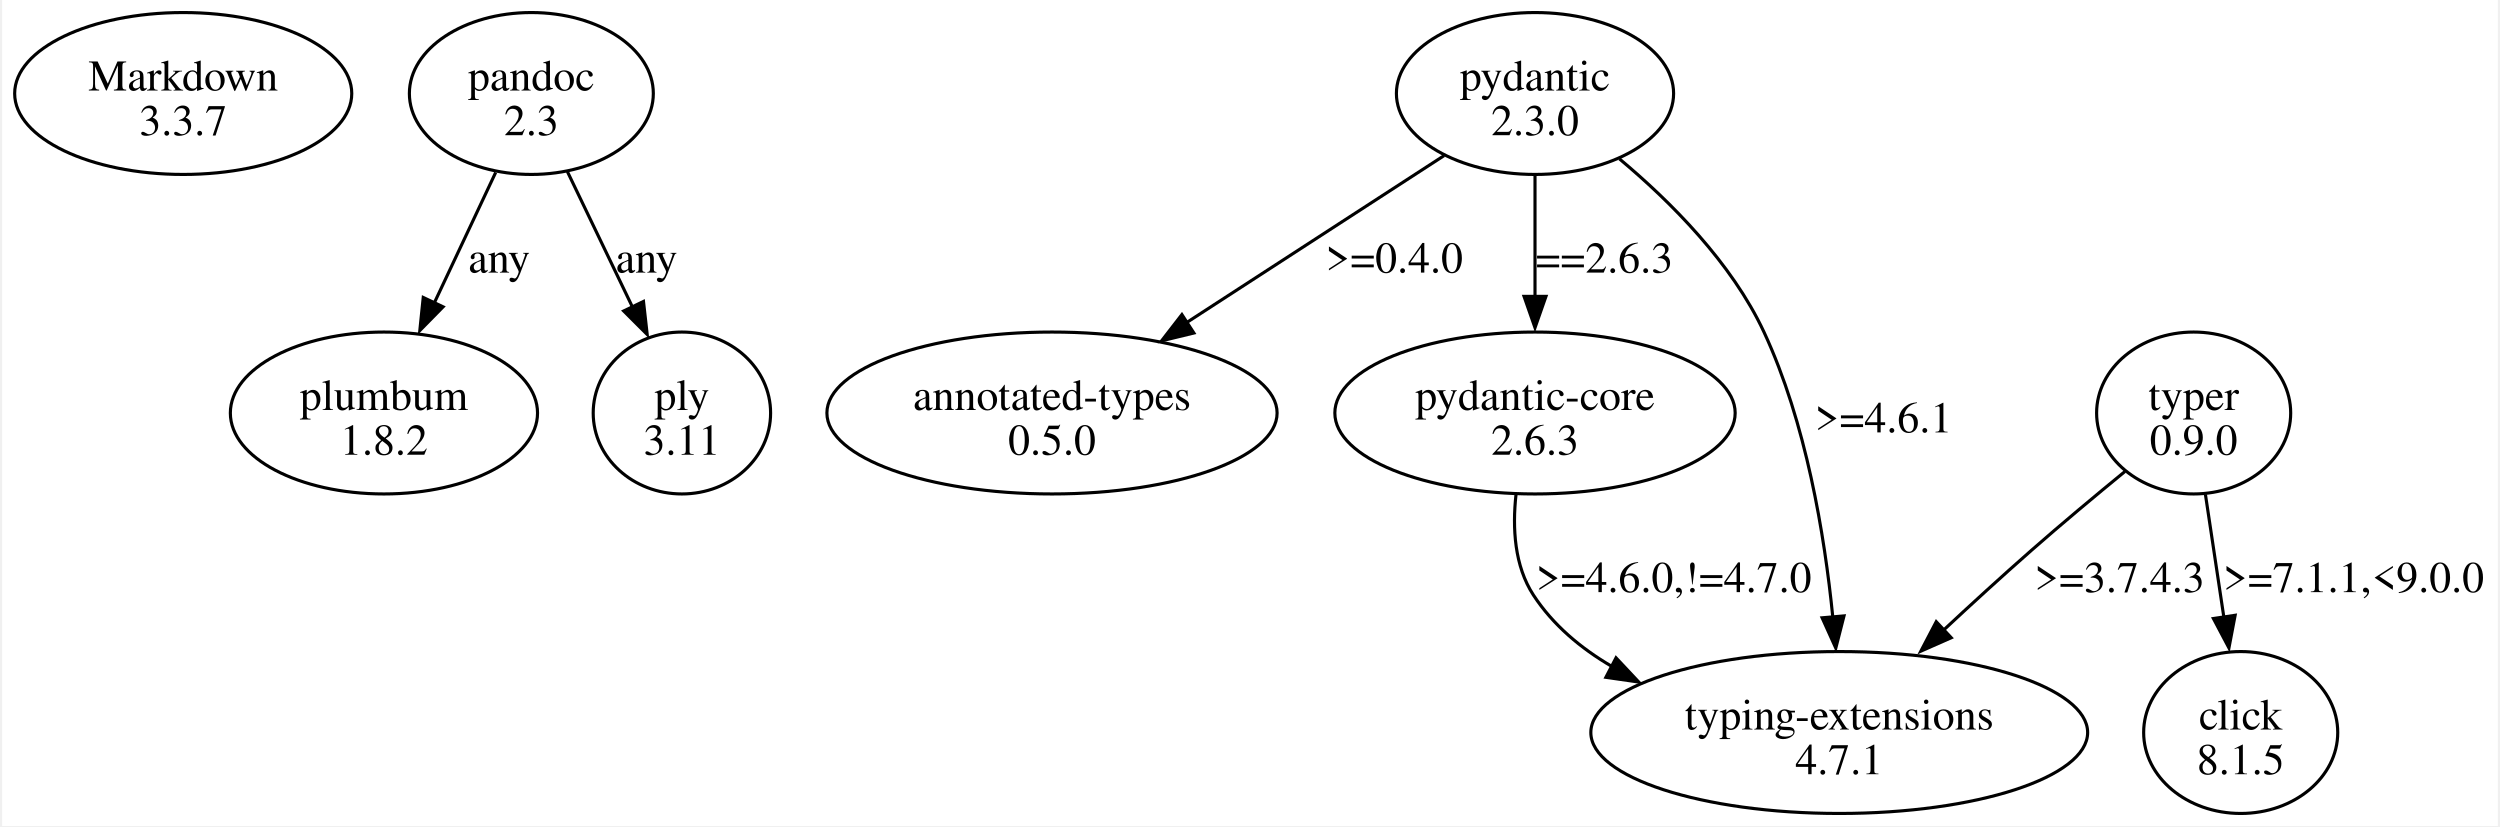
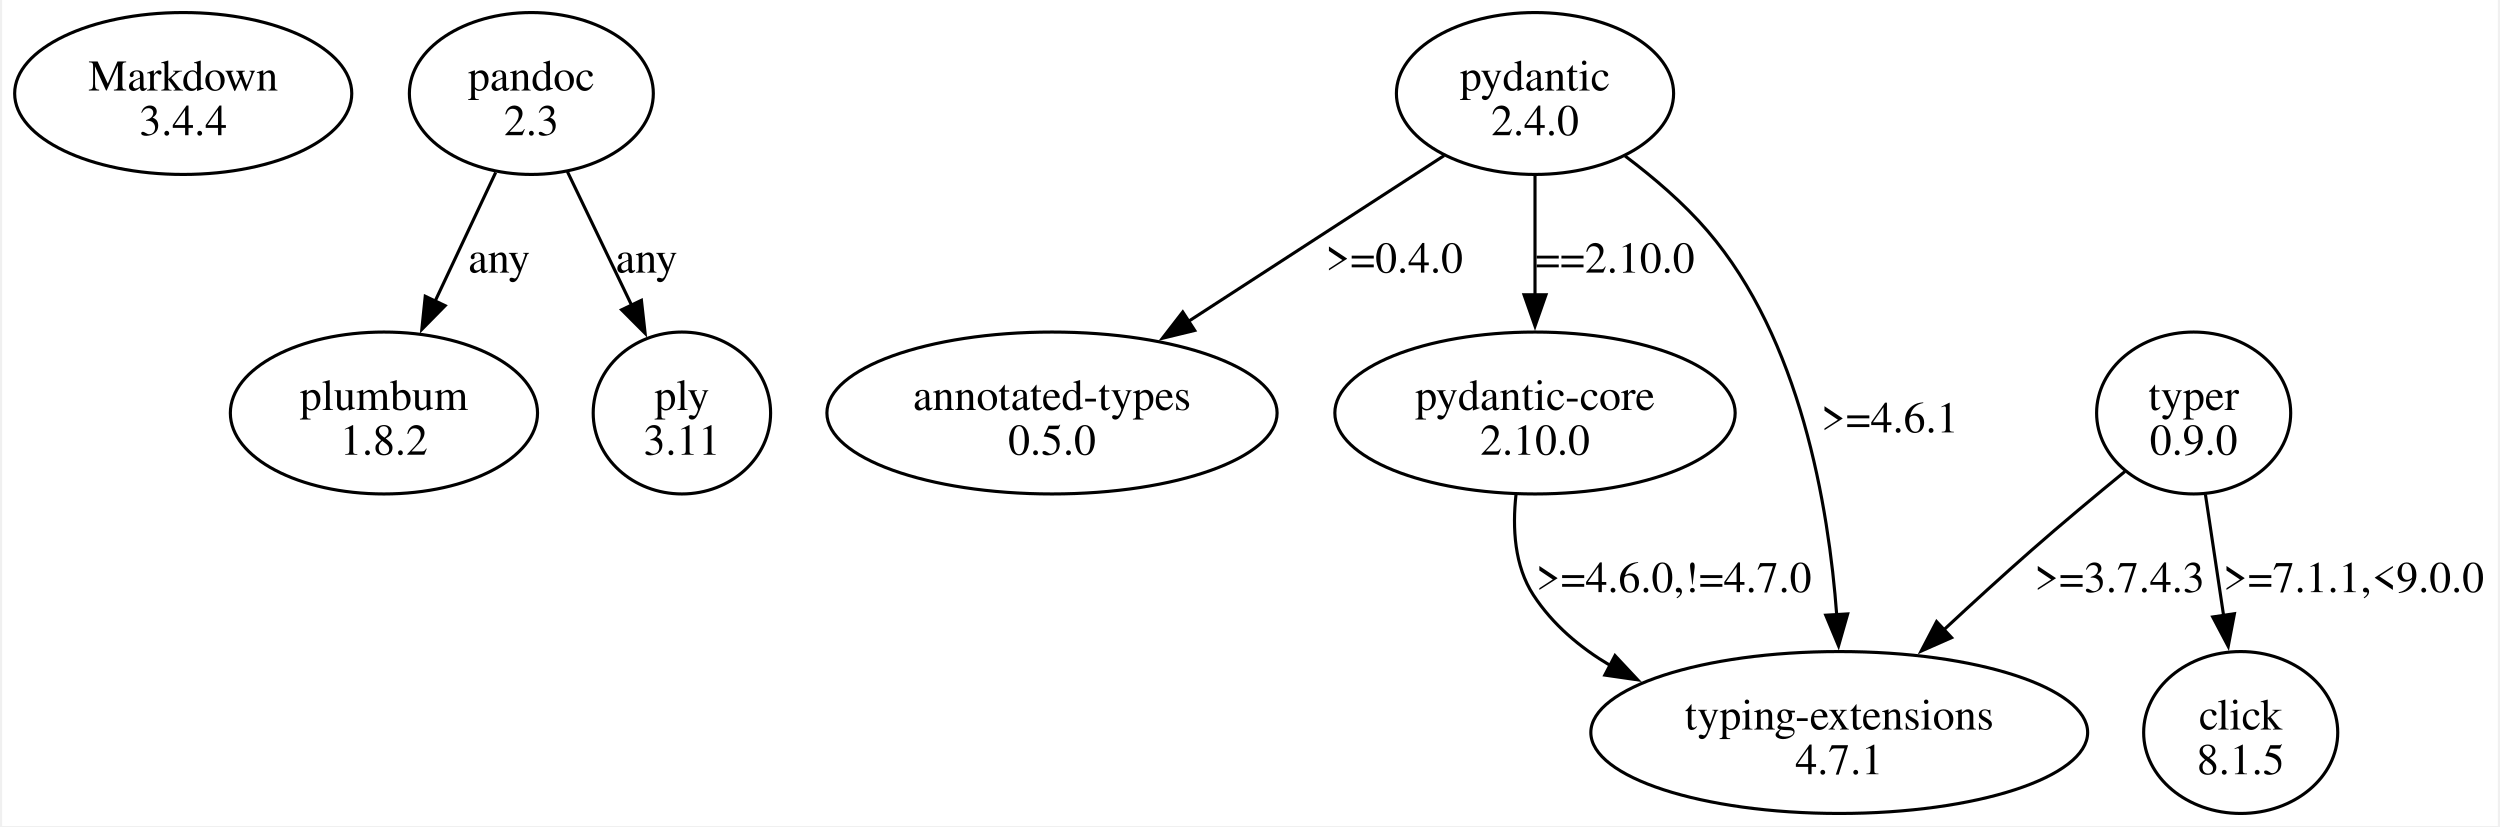
<svg xmlns="http://www.w3.org/2000/svg" width="796pt" height="263pt" viewBox="0.00 0.00 795.74 263.36">
  <g id="graph0" class="graph" transform="scale(1 1) rotate(0) translate(4 259.36)">
    <polygon fill="white" stroke="none" points="-4,4 -4,-259.36 791.74,-259.36 791.74,4 -4,4" />
    <g id="node1" class="node">
      <ellipse fill="none" stroke="black" cx="53.74" cy="-229.55" rx="53.74" ry="25.81" />
      <text text-anchor="middle" x="53.74" y="-230.5" font-family="Times,serif" font-size="14.00">Markdown</text>
-       <text text-anchor="middle" x="53.74" y="-216.25" font-family="Times,serif" font-size="14.00">3.3.7</text>
+       <text text-anchor="middle" x="53.74" y="-216.25" font-family="Times,serif" font-size="14.00">3.4.4</text>
    </g>
    <g id="node2" class="node">
      <ellipse fill="none" stroke="black" cx="164.74" cy="-229.55" rx="38.89" ry="25.81" />
      <text text-anchor="middle" x="164.74" y="-230.5" font-family="Times,serif" font-size="14.00">pandoc</text>
      <text text-anchor="middle" x="164.74" y="-216.25" font-family="Times,serif" font-size="14.00">2.3</text>
    </g>
    <g id="node3" class="node">
      <ellipse fill="none" stroke="black" cx="117.74" cy="-127.68" rx="48.97" ry="25.81" />
      <text text-anchor="middle" x="117.74" y="-128.63" font-family="Times,serif" font-size="14.00">plumbum</text>
      <text text-anchor="middle" x="117.74" y="-114.38" font-family="Times,serif" font-size="14.00">1.8.2</text>
    </g>
    <g id="edge1" class="edge">
-       <path fill="none" stroke="black" d="M153.36,-204.37C147.46,-191.83 140.15,-176.3 133.7,-162.58" />
-       <polygon fill="black" stroke="black" points="136.6,-161.53 129.18,-153.98 130.27,-164.52 136.6,-161.53" />
+       <path fill="none" stroke="black" d="M153.36,-204.37C147.57,-192.07 140.44,-176.9 134.07,-163.38" />
+       <polygon fill="black" stroke="black" points="137.25,-161.9 129.82,-154.35 130.91,-164.89 137.25,-161.9" />
      <text text-anchor="middle" x="154.49" y="-172.44" font-family="Times,serif" font-size="14.00">any</text>
    </g>
    <g id="node4" class="node">
      <ellipse fill="none" stroke="black" cx="212.74" cy="-127.68" rx="28.28" ry="25.81" />
      <text text-anchor="middle" x="212.74" y="-128.63" font-family="Times,serif" font-size="14.00">ply</text>
      <text text-anchor="middle" x="212.74" y="-114.38" font-family="Times,serif" font-size="14.00">3.11</text>
    </g>
    <g id="edge2" class="edge">
-       <path fill="none" stroke="black" d="M176.24,-204.63C182.44,-191.72 190.19,-175.59 196.95,-161.52" />
-       <polygon fill="black" stroke="black" points="200.49,-163.25 201.67,-152.72 194.18,-160.21 200.49,-163.25" />
+       <path fill="none" stroke="black" d="M176.24,-204.63C182.38,-191.84 190.04,-175.9 196.76,-161.93" />
+       <polygon fill="black" stroke="black" points="199.83,-163.61 201.01,-153.08 193.53,-160.58 199.83,-163.61" />
      <text text-anchor="middle" x="201.49" y="-172.44" font-family="Times,serif" font-size="14.00">any</text>
    </g>
    <g id="node5" class="node">
      <ellipse fill="none" stroke="black" cx="484.74" cy="-229.55" rx="44.19" ry="25.81" />
      <text text-anchor="middle" x="484.74" y="-230.5" font-family="Times,serif" font-size="14.00">pydantic</text>
-       <text text-anchor="middle" x="484.74" y="-216.25" font-family="Times,serif" font-size="14.00">2.3.0</text>
+       <text text-anchor="middle" x="484.74" y="-216.25" font-family="Times,serif" font-size="14.00">2.4.0</text>
    </g>
    <g id="node6" class="node">
      <ellipse fill="none" stroke="black" cx="330.74" cy="-127.68" rx="71.77" ry="25.81" />
      <text text-anchor="middle" x="330.74" y="-128.63" font-family="Times,serif" font-size="14.00">annotated-types</text>
      <text text-anchor="middle" x="330.74" y="-114.38" font-family="Times,serif" font-size="14.00">0.5.0</text>
    </g>
    <g id="edge3" class="edge">
-       <path fill="none" stroke="black" d="M455.77,-209.76C432.63,-194.75 399.83,-173.49 373.64,-156.5" />
-       <polygon fill="black" stroke="black" points="375.97,-153.19 365.68,-150.69 372.16,-159.06 375.97,-153.19" />
+       <path fill="none" stroke="black" d="M455.77,-209.76C432.83,-194.88 400.41,-173.86 374.33,-156.95" />
+       <polygon fill="black" stroke="black" points="376.24,-154.01 365.95,-151.51 372.43,-159.89 376.24,-154.01" />
      <text text-anchor="middle" x="439.87" y="-172.44" font-family="Times,serif" font-size="14.00">&gt;=0.4.0</text>
    </g>
    <g id="node7" class="node">
      <ellipse fill="none" stroke="black" cx="484.74" cy="-127.68" rx="63.82" ry="25.81" />
      <text text-anchor="middle" x="484.74" y="-128.63" font-family="Times,serif" font-size="14.00">pydantic-core</text>
-       <text text-anchor="middle" x="484.74" y="-114.38" font-family="Times,serif" font-size="14.00">2.6.3</text>
+       <text text-anchor="middle" x="484.74" y="-114.38" font-family="Times,serif" font-size="14.00">2.10.0</text>
    </g>
    <g id="edge4" class="edge">
-       <path fill="none" stroke="black" d="M484.74,-203.35C484.74,-191.64 484.74,-177.5 484.74,-164.69" />
-       <polygon fill="black" stroke="black" points="488.24,-164.87 484.74,-154.87 481.24,-164.87 488.24,-164.87" />
-       <text text-anchor="middle" x="506.87" y="-172.44" font-family="Times,serif" font-size="14.00">==2.6.3</text>
+       <path fill="none" stroke="black" d="M484.74,-203.35C484.74,-191.75 484.74,-177.79 484.74,-165.08" />
+       <polygon fill="black" stroke="black" points="488.24,-165.38 484.74,-155.38 481.24,-165.38 488.24,-165.38" />
+       <text text-anchor="middle" x="510.24" y="-172.44" font-family="Times,serif" font-size="14.00">==2.10.0</text>
    </g>
    <g id="node8" class="node">
      <ellipse fill="none" stroke="black" cx="581.74" cy="-25.81" rx="79.2" ry="25.81" />
      <text text-anchor="middle" x="581.74" y="-26.76" font-family="Times,serif" font-size="14.00">typing-extensions</text>
      <text text-anchor="middle" x="581.74" y="-12.51" font-family="Times,serif" font-size="14.00">4.7.1</text>
    </g>
    <g id="edge5" class="edge">
-       <path fill="none" stroke="black" d="M511.67,-208.7C527.94,-195.1 547.46,-175.57 557.74,-153.49 571.16,-124.68 577.07,-88.85 579.68,-62.66" />
-       <polygon fill="black" stroke="black" points="583.26,-62.99 580.64,-52.72 576.28,-62.38 583.26,-62.99" />
-       <text text-anchor="middle" x="595.87" y="-121.5" font-family="Times,serif" font-size="14.00">&gt;=4.6.1</text>
+       <path fill="none" stroke="black" d="M513.47,-209.61C522.55,-202.78 532.18,-194.55 539.74,-185.74 569.3,-151.3 578.34,-98.32 580.95,-63.12" />
+       <polygon fill="black" stroke="black" points="584.43,-63.62 581.52,-53.43 577.44,-63.21 584.43,-63.62" />
+       <text text-anchor="middle" x="597.87" y="-121.5" font-family="Times,serif" font-size="14.00">&gt;=4.6.1</text>
    </g>
    <g id="edge6" class="edge">
-       <path fill="none" stroke="black" d="M478.68,-101.65C477.51,-90.99 478.17,-78.91 484.24,-69.62 490.45,-60.12 499.28,-52.71 509.13,-46.94" />
-       <polygon fill="black" stroke="black" points="510.57,-49.62 517.82,-41.9 507.34,-43.41 510.57,-49.62" />
+       <path fill="none" stroke="black" d="M478.68,-101.65C477.51,-90.99 478.17,-78.91 484.24,-69.62 490.38,-60.22 499.1,-52.86 508.82,-47.12" />
+       <polygon fill="black" stroke="black" points="510.24,-50.33 517.48,-42.6 507,-44.12 510.24,-50.33" />
      <text text-anchor="middle" x="528.99" y="-70.57" font-family="Times,serif" font-size="14.00">&gt;=4.6.0,!=4.7.0</text>
    </g>
    <g id="node9" class="node">
      <ellipse fill="none" stroke="black" cx="694.74" cy="-127.68" rx="30.94" ry="25.81" />
      <text text-anchor="middle" x="694.74" y="-128.63" font-family="Times,serif" font-size="14.00">typer</text>
      <text text-anchor="middle" x="694.74" y="-114.38" font-family="Times,serif" font-size="14.00">0.9.0</text>
    </g>
    <g id="edge8" class="edge">
-       <path fill="none" stroke="black" d="M672.85,-109.05C663.54,-101.43 652.63,-92.33 642.99,-83.87 633.61,-75.64 623.64,-66.51 614.52,-58.01" />
-       <polygon fill="black" stroke="black" points="617.45,-56.03 607.76,-51.75 612.67,-61.14 617.45,-56.03" />
+       <path fill="none" stroke="black" d="M672.85,-109.05C663.54,-101.43 652.63,-92.33 642.99,-83.87 633.8,-75.8 624.04,-66.88 615.07,-58.53" />
+       <polygon fill="black" stroke="black" points="617.56,-56.06 607.87,-51.78 612.78,-61.17 617.56,-56.06" />
      <text text-anchor="middle" x="671.12" y="-70.57" font-family="Times,serif" font-size="14.00">&gt;=3.7.4.3</text>
    </g>
    <g id="node10" class="node">
      <ellipse fill="none" stroke="black" cx="709.74" cy="-25.81" rx="30.94" ry="25.81" />
      <text text-anchor="middle" x="709.74" y="-26.76" font-family="Times,serif" font-size="14.00">click</text>
      <text text-anchor="middle" x="709.74" y="-12.51" font-family="Times,serif" font-size="14.00">8.1.5</text>
    </g>
    <g id="edge7" class="edge">
-       <path fill="none" stroke="black" d="M698.49,-101.73C700.28,-89.82 702.45,-75.34 704.41,-62.31" />
-       <polygon fill="black" stroke="black" points="707.97,-63.19 705.99,-52.78 701.04,-62.15 707.97,-63.19" />
+       <path fill="none" stroke="black" d="M698.49,-101.73C700.24,-90.06 702.36,-75.92 704.29,-63.09" />
+       <polygon fill="black" stroke="black" points="707.74,-63.69 705.76,-53.28 700.82,-62.65 707.74,-63.69" />
      <text text-anchor="middle" x="745.74" y="-70.57" font-family="Times,serif" font-size="14.00">&gt;=7.1.1,&lt;9.0.0</text>
    </g>
  </g>
</svg>
